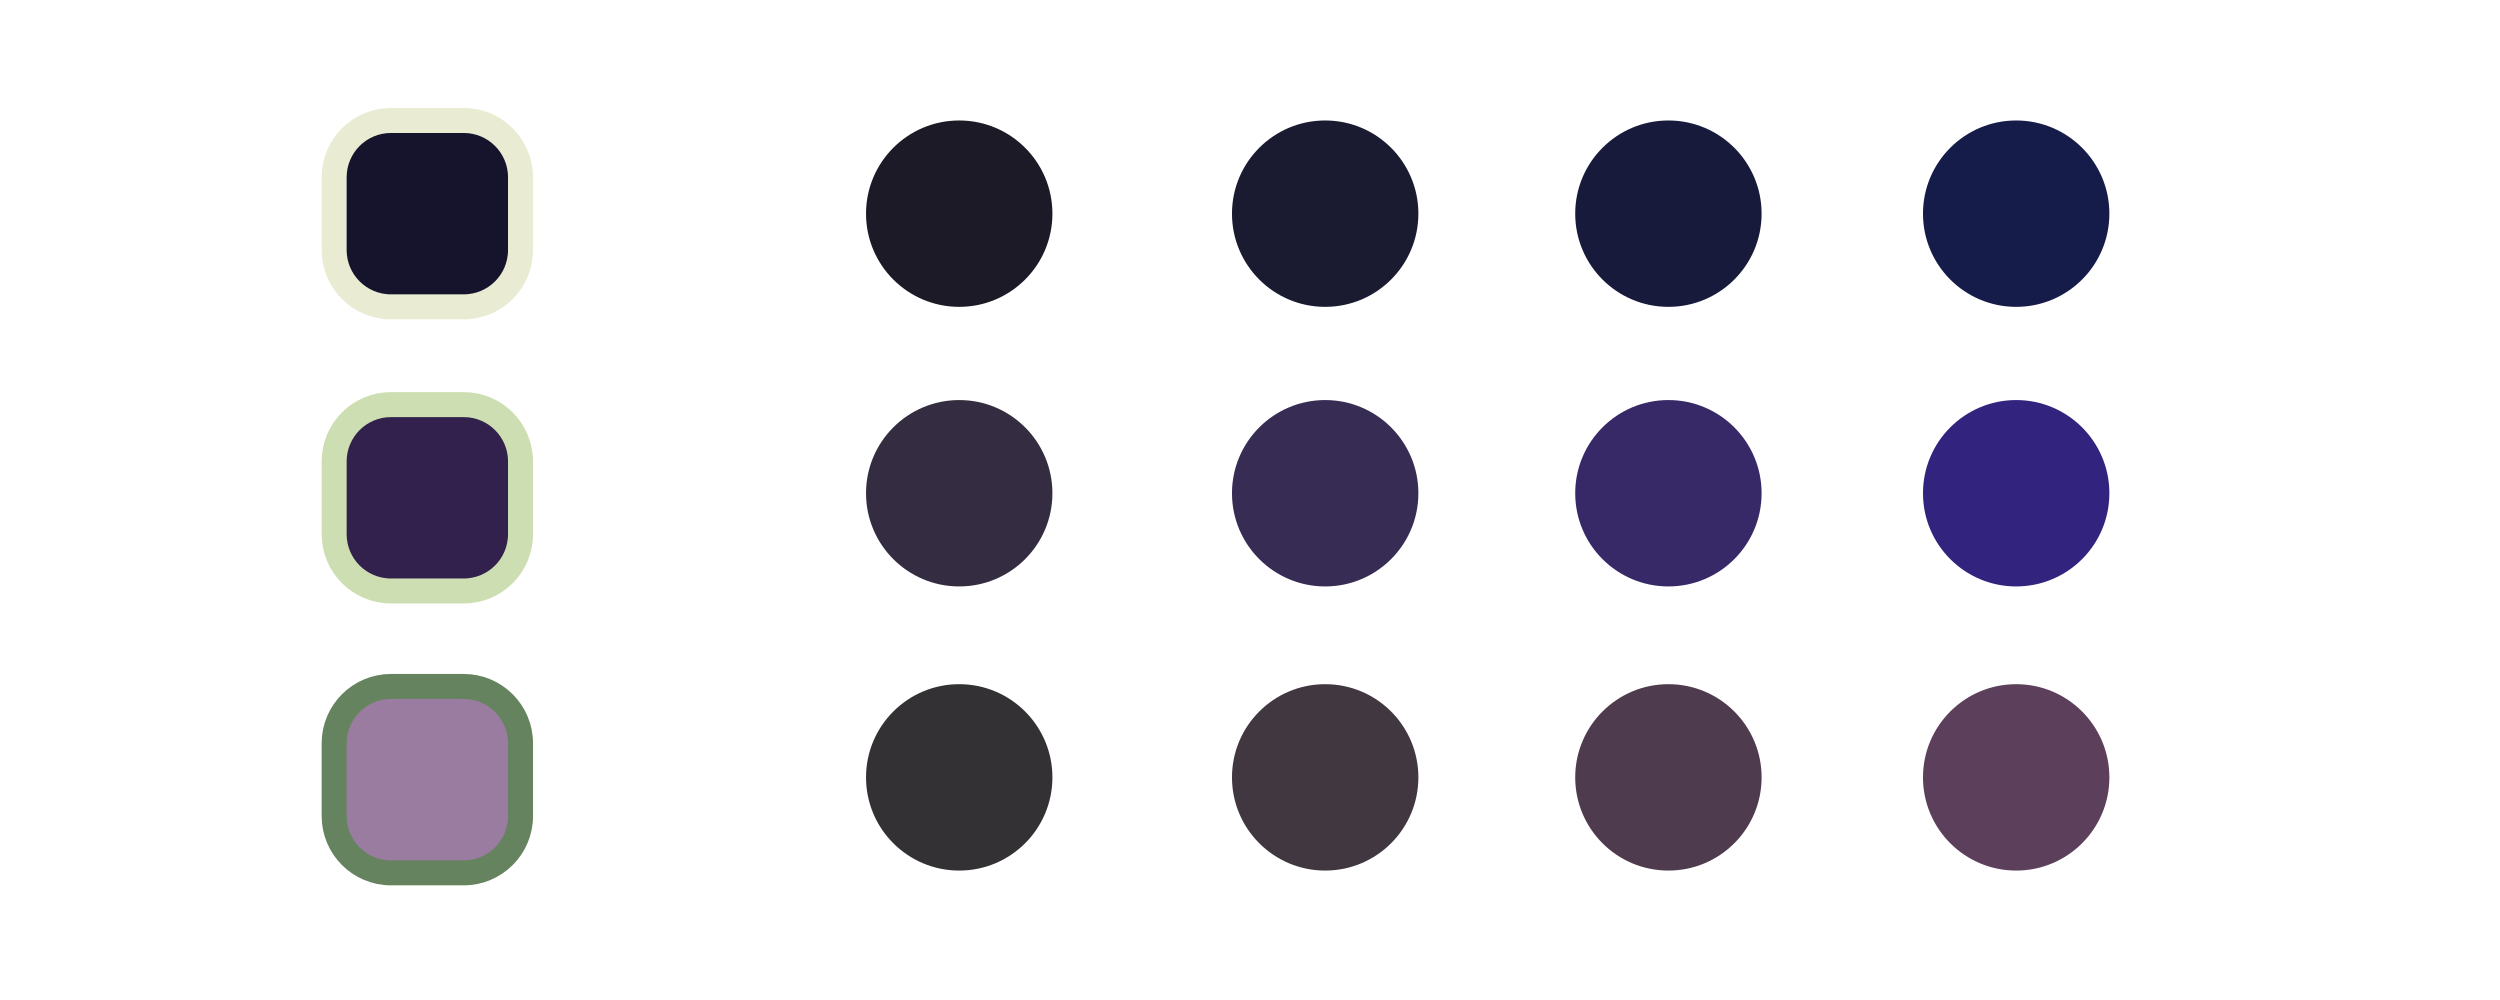
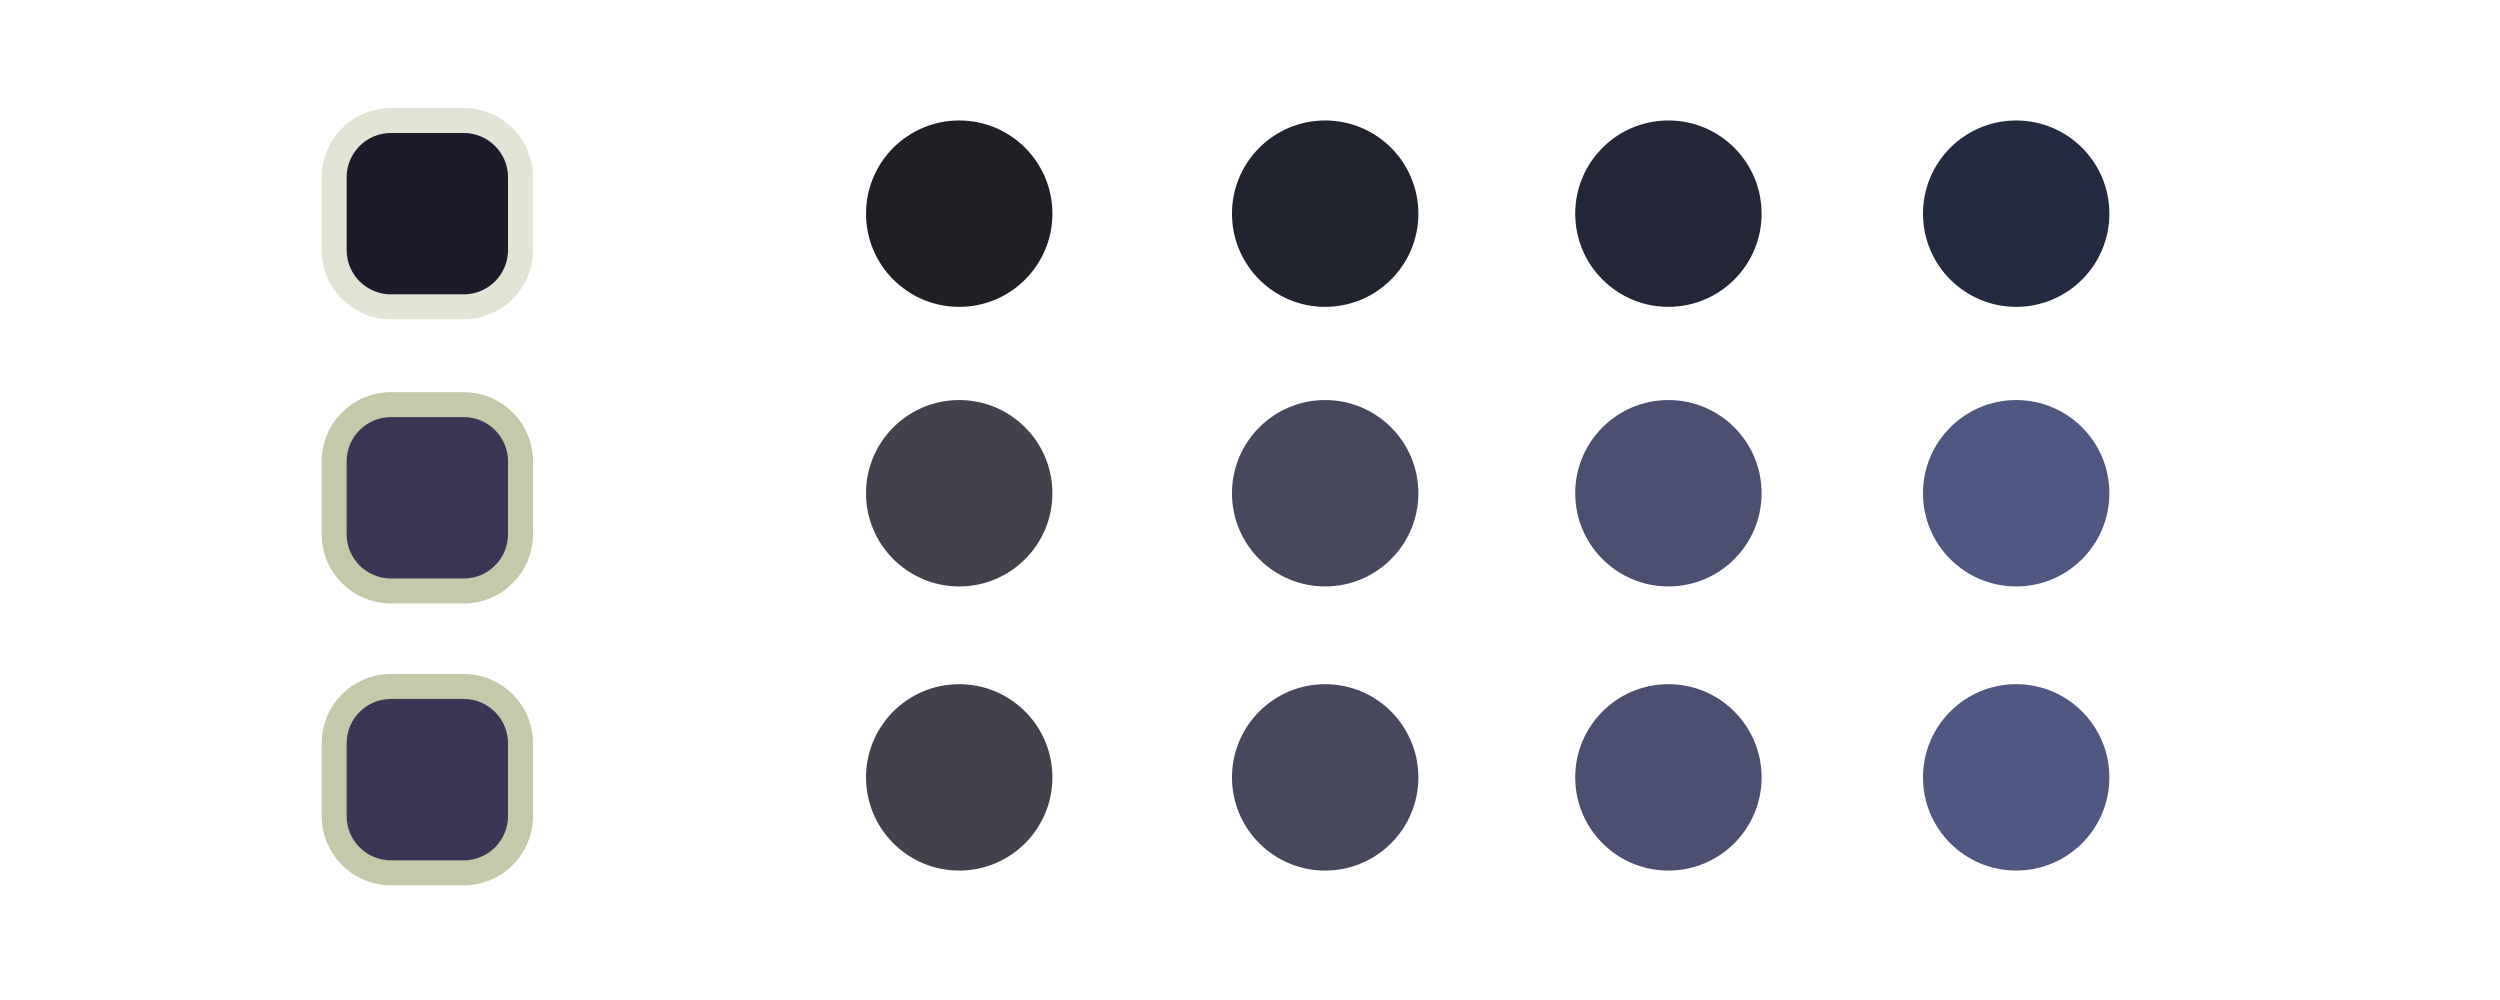
<svg xmlns="http://www.w3.org/2000/svg" width="1000" height="400" viewBox="0 0 264.583 105.833" version="1.1" id="svg1">
  <defs id="defs1" />
  <g id="layer1">
-     <rect style="fill:#16132D;fill-opacity:1;stroke:#E9ECD2;stroke-width:2.646;stroke-linecap:round;stroke-linejoin:round;stroke-dasharray:none;stroke-opacity:1;paint-order:fill markers stroke" id="rect1" width="19.726" height="19.726" x="35.363" y="12.75" ry="6.014" />
-     <rect style="fill:#32204D;fill-opacity:1;stroke:#CDDFB2;stroke-width:2.646;stroke-linecap:round;stroke-linejoin:round;stroke-dasharray:none;stroke-opacity:1;paint-order:fill markers stroke" id="rect2" width="19.726" height="19.726" x="35.363" y="42.82" ry="6.014" />
-     <rect style="fill:#9A7CA1;fill-opacity:1;stroke:#65835E;stroke-width:2.646;stroke-linecap:round;stroke-linejoin:round;stroke-dasharray:none;stroke-opacity:1;paint-order:fill markers stroke" id="rect3" width="19.726" height="19.726" x="35.363" y="72.65" ry="6.014" />
-     <rect style="fill:#1B1A26;fill-opacity:1;stroke:none;stroke-width:2.646;stroke-linecap:round;stroke-linejoin:round;stroke-dasharray:none;stroke-opacity:1;paint-order:fill markers stroke" id="rect4" width="19.726" height="19.726" x="91.654" y="12.75" ry="9.863" />
-     <rect style="fill:#1A1A31;fill-opacity:1;stroke:none;stroke-width:2.646;stroke-linecap:round;stroke-linejoin:round;stroke-dasharray:none;stroke-opacity:1;paint-order:fill markers stroke" id="rect5" width="19.726" height="19.726" x="130.385" y="12.75" ry="9.863" />
-     <rect style="fill:#181A3C;fill-opacity:1;stroke:none;stroke-width:2.646;stroke-linecap:round;stroke-linejoin:round;stroke-dasharray:none;stroke-opacity:1;paint-order:fill markers stroke" id="rect6" width="19.726" height="19.726" x="166.71" y="12.75" ry="9.863" />
-     <rect style="fill:#151C49;fill-opacity:1;stroke:none;stroke-width:2.646;stroke-linecap:round;stroke-linejoin:round;stroke-dasharray:none;stroke-opacity:1;paint-order:fill markers stroke" id="rect7" width="19.726" height="19.726" x="203.516" y="12.75" ry="9.863" />
-     <rect style="fill:#342D41;fill-opacity:1;stroke:none;stroke-width:2.646;stroke-linecap:round;stroke-linejoin:round;stroke-dasharray:none;stroke-opacity:1;paint-order:fill markers stroke" id="rect8" width="19.726" height="19.726" x="91.654" y="42.339" ry="9.863" />
-     <rect style="fill:#372C53;fill-opacity:1;stroke:none;stroke-width:2.646;stroke-linecap:round;stroke-linejoin:round;stroke-dasharray:none;stroke-opacity:1;paint-order:fill markers stroke" id="rect9" width="19.726" height="19.726" x="130.385" y="42.339" ry="9.863" />
-     <rect style="fill:#372968;fill-opacity:1;stroke:none;stroke-width:2.646;stroke-linecap:round;stroke-linejoin:round;stroke-dasharray:none;stroke-opacity:1;paint-order:fill markers stroke" id="rect10" width="19.726" height="19.726" x="166.71" y="42.339" ry="9.863" />
-     <rect style="fill:#32237E;fill-opacity:1;stroke:none;stroke-width:2.646;stroke-linecap:round;stroke-linejoin:round;stroke-dasharray:none;stroke-opacity:1;paint-order:fill markers stroke" id="rect11" width="19.726" height="19.726" x="203.516" y="42.339" ry="9.863" />
-     <rect style="fill:#343135;fill-opacity:1;stroke:none;stroke-width:2.646;stroke-linecap:round;stroke-linejoin:round;stroke-dasharray:none;stroke-opacity:1;paint-order:fill markers stroke" id="rect12" width="19.726" height="19.726" x="91.654" y="72.409" ry="9.863" />
-     <rect style="fill:#403741;fill-opacity:1;stroke:none;stroke-width:2.646;stroke-linecap:round;stroke-linejoin:round;stroke-dasharray:none;stroke-opacity:1;paint-order:fill markers stroke" id="rect13" width="19.726" height="19.726" x="130.385" y="72.409" ry="9.863" />
-     <rect style="fill:#4E3B4E;fill-opacity:1;stroke:none;stroke-width:2.646;stroke-linecap:round;stroke-linejoin:round;stroke-dasharray:none;stroke-opacity:1;paint-order:fill markers stroke" id="rect14" width="19.726" height="19.726" x="166.71" y="72.409" ry="9.863" />
-     <rect style="fill:#5C3F5B;fill-opacity:1;stroke:none;stroke-width:2.646;stroke-linecap:round;stroke-linejoin:round;stroke-dasharray:none;stroke-opacity:1;paint-order:fill markers stroke" id="rect15" width="19.726" height="19.726" x="203.516" y="72.409" ry="9.863" />
+     <rect style="fill:#1B1B29;fill-opacity:1;stroke:#E4E4D6;stroke-width:2.646;stroke-linecap:round;stroke-linejoin:round;stroke-dasharray:none;stroke-opacity:1;paint-order:fill markers stroke" id="rect1" width="19.726" height="19.726" x="35.363" y="12.75" ry="6.014" />
+     <rect style="fill:#3A3756;fill-opacity:1;stroke:#C5C8A9;stroke-width:2.646;stroke-linecap:round;stroke-linejoin:round;stroke-dasharray:none;stroke-opacity:1;paint-order:fill markers stroke" id="rect2" width="19.726" height="19.726" x="35.363" y="42.82" ry="6.014" />
+     <rect style="fill:#3A3756;fill-opacity:1;stroke:#C5C8A9;stroke-width:2.646;stroke-linecap:round;stroke-linejoin:round;stroke-dasharray:none;stroke-opacity:1;paint-order:fill markers stroke" id="rect3" width="19.726" height="19.726" x="35.363" y="72.65" ry="6.014" />
+     <rect style="fill:#1F1F25;fill-opacity:1;stroke:none;stroke-width:2.646;stroke-linecap:round;stroke-linejoin:round;stroke-dasharray:none;stroke-opacity:1;paint-order:fill markers stroke" id="rect4" width="19.726" height="19.726" x="91.654" y="12.75" ry="9.863" />
+     <rect style="fill:#21232E;fill-opacity:1;stroke:none;stroke-width:2.646;stroke-linecap:round;stroke-linejoin:round;stroke-dasharray:none;stroke-opacity:1;paint-order:fill markers stroke" id="rect5" width="19.726" height="19.726" x="130.385" y="12.75" ry="9.863" />
+     <rect style="fill:#232737;fill-opacity:1;stroke:none;stroke-width:2.646;stroke-linecap:round;stroke-linejoin:round;stroke-dasharray:none;stroke-opacity:1;paint-order:fill markers stroke" id="rect6" width="19.726" height="19.726" x="166.71" y="12.75" ry="9.863" />
+     <rect style="fill:#242B40;fill-opacity:1;stroke:none;stroke-width:2.646;stroke-linecap:round;stroke-linejoin:round;stroke-dasharray:none;stroke-opacity:1;paint-order:fill markers stroke" id="rect7" width="19.726" height="19.726" x="203.516" y="12.75" ry="9.863" />
+     <rect style="fill:#42424D;fill-opacity:1;stroke:none;stroke-width:2.646;stroke-linecap:round;stroke-linejoin:round;stroke-dasharray:none;stroke-opacity:1;paint-order:fill markers stroke" id="rect8" width="19.726" height="19.726" x="91.654" y="42.339" ry="9.863" />
+     <rect style="fill:#47485D;fill-opacity:1;stroke:none;stroke-width:2.646;stroke-linecap:round;stroke-linejoin:round;stroke-dasharray:none;stroke-opacity:1;paint-order:fill markers stroke" id="rect9" width="19.726" height="19.726" x="130.385" y="42.339" ry="9.863" />
+     <rect style="fill:#4C4F6F;fill-opacity:1;stroke:none;stroke-width:2.646;stroke-linecap:round;stroke-linejoin:round;stroke-dasharray:none;stroke-opacity:1;paint-order:fill markers stroke" id="rect10" width="19.726" height="19.726" x="166.71" y="42.339" ry="9.863" />
+     <rect style="fill:#4F5782;fill-opacity:1;stroke:none;stroke-width:2.646;stroke-linecap:round;stroke-linejoin:round;stroke-dasharray:none;stroke-opacity:1;paint-order:fill markers stroke" id="rect11" width="19.726" height="19.726" x="203.516" y="42.339" ry="9.863" />
+     <rect style="fill:#42424D;fill-opacity:1;stroke:none;stroke-width:2.646;stroke-linecap:round;stroke-linejoin:round;stroke-dasharray:none;stroke-opacity:1;paint-order:fill markers stroke" id="rect12" width="19.726" height="19.726" x="91.654" y="72.409" ry="9.863" />
+     <rect style="fill:#47485D;fill-opacity:1;stroke:none;stroke-width:2.646;stroke-linecap:round;stroke-linejoin:round;stroke-dasharray:none;stroke-opacity:1;paint-order:fill markers stroke" id="rect13" width="19.726" height="19.726" x="130.385" y="72.409" ry="9.863" />
+     <rect style="fill:#4C4F6F;fill-opacity:1;stroke:none;stroke-width:2.646;stroke-linecap:round;stroke-linejoin:round;stroke-dasharray:none;stroke-opacity:1;paint-order:fill markers stroke" id="rect14" width="19.726" height="19.726" x="166.71" y="72.409" ry="9.863" />
+     <rect style="fill:#4F5782;fill-opacity:1;stroke:none;stroke-width:2.646;stroke-linecap:round;stroke-linejoin:round;stroke-dasharray:none;stroke-opacity:1;paint-order:fill markers stroke" id="rect15" width="19.726" height="19.726" x="203.516" y="72.409" ry="9.863" />
  </g>
</svg>
